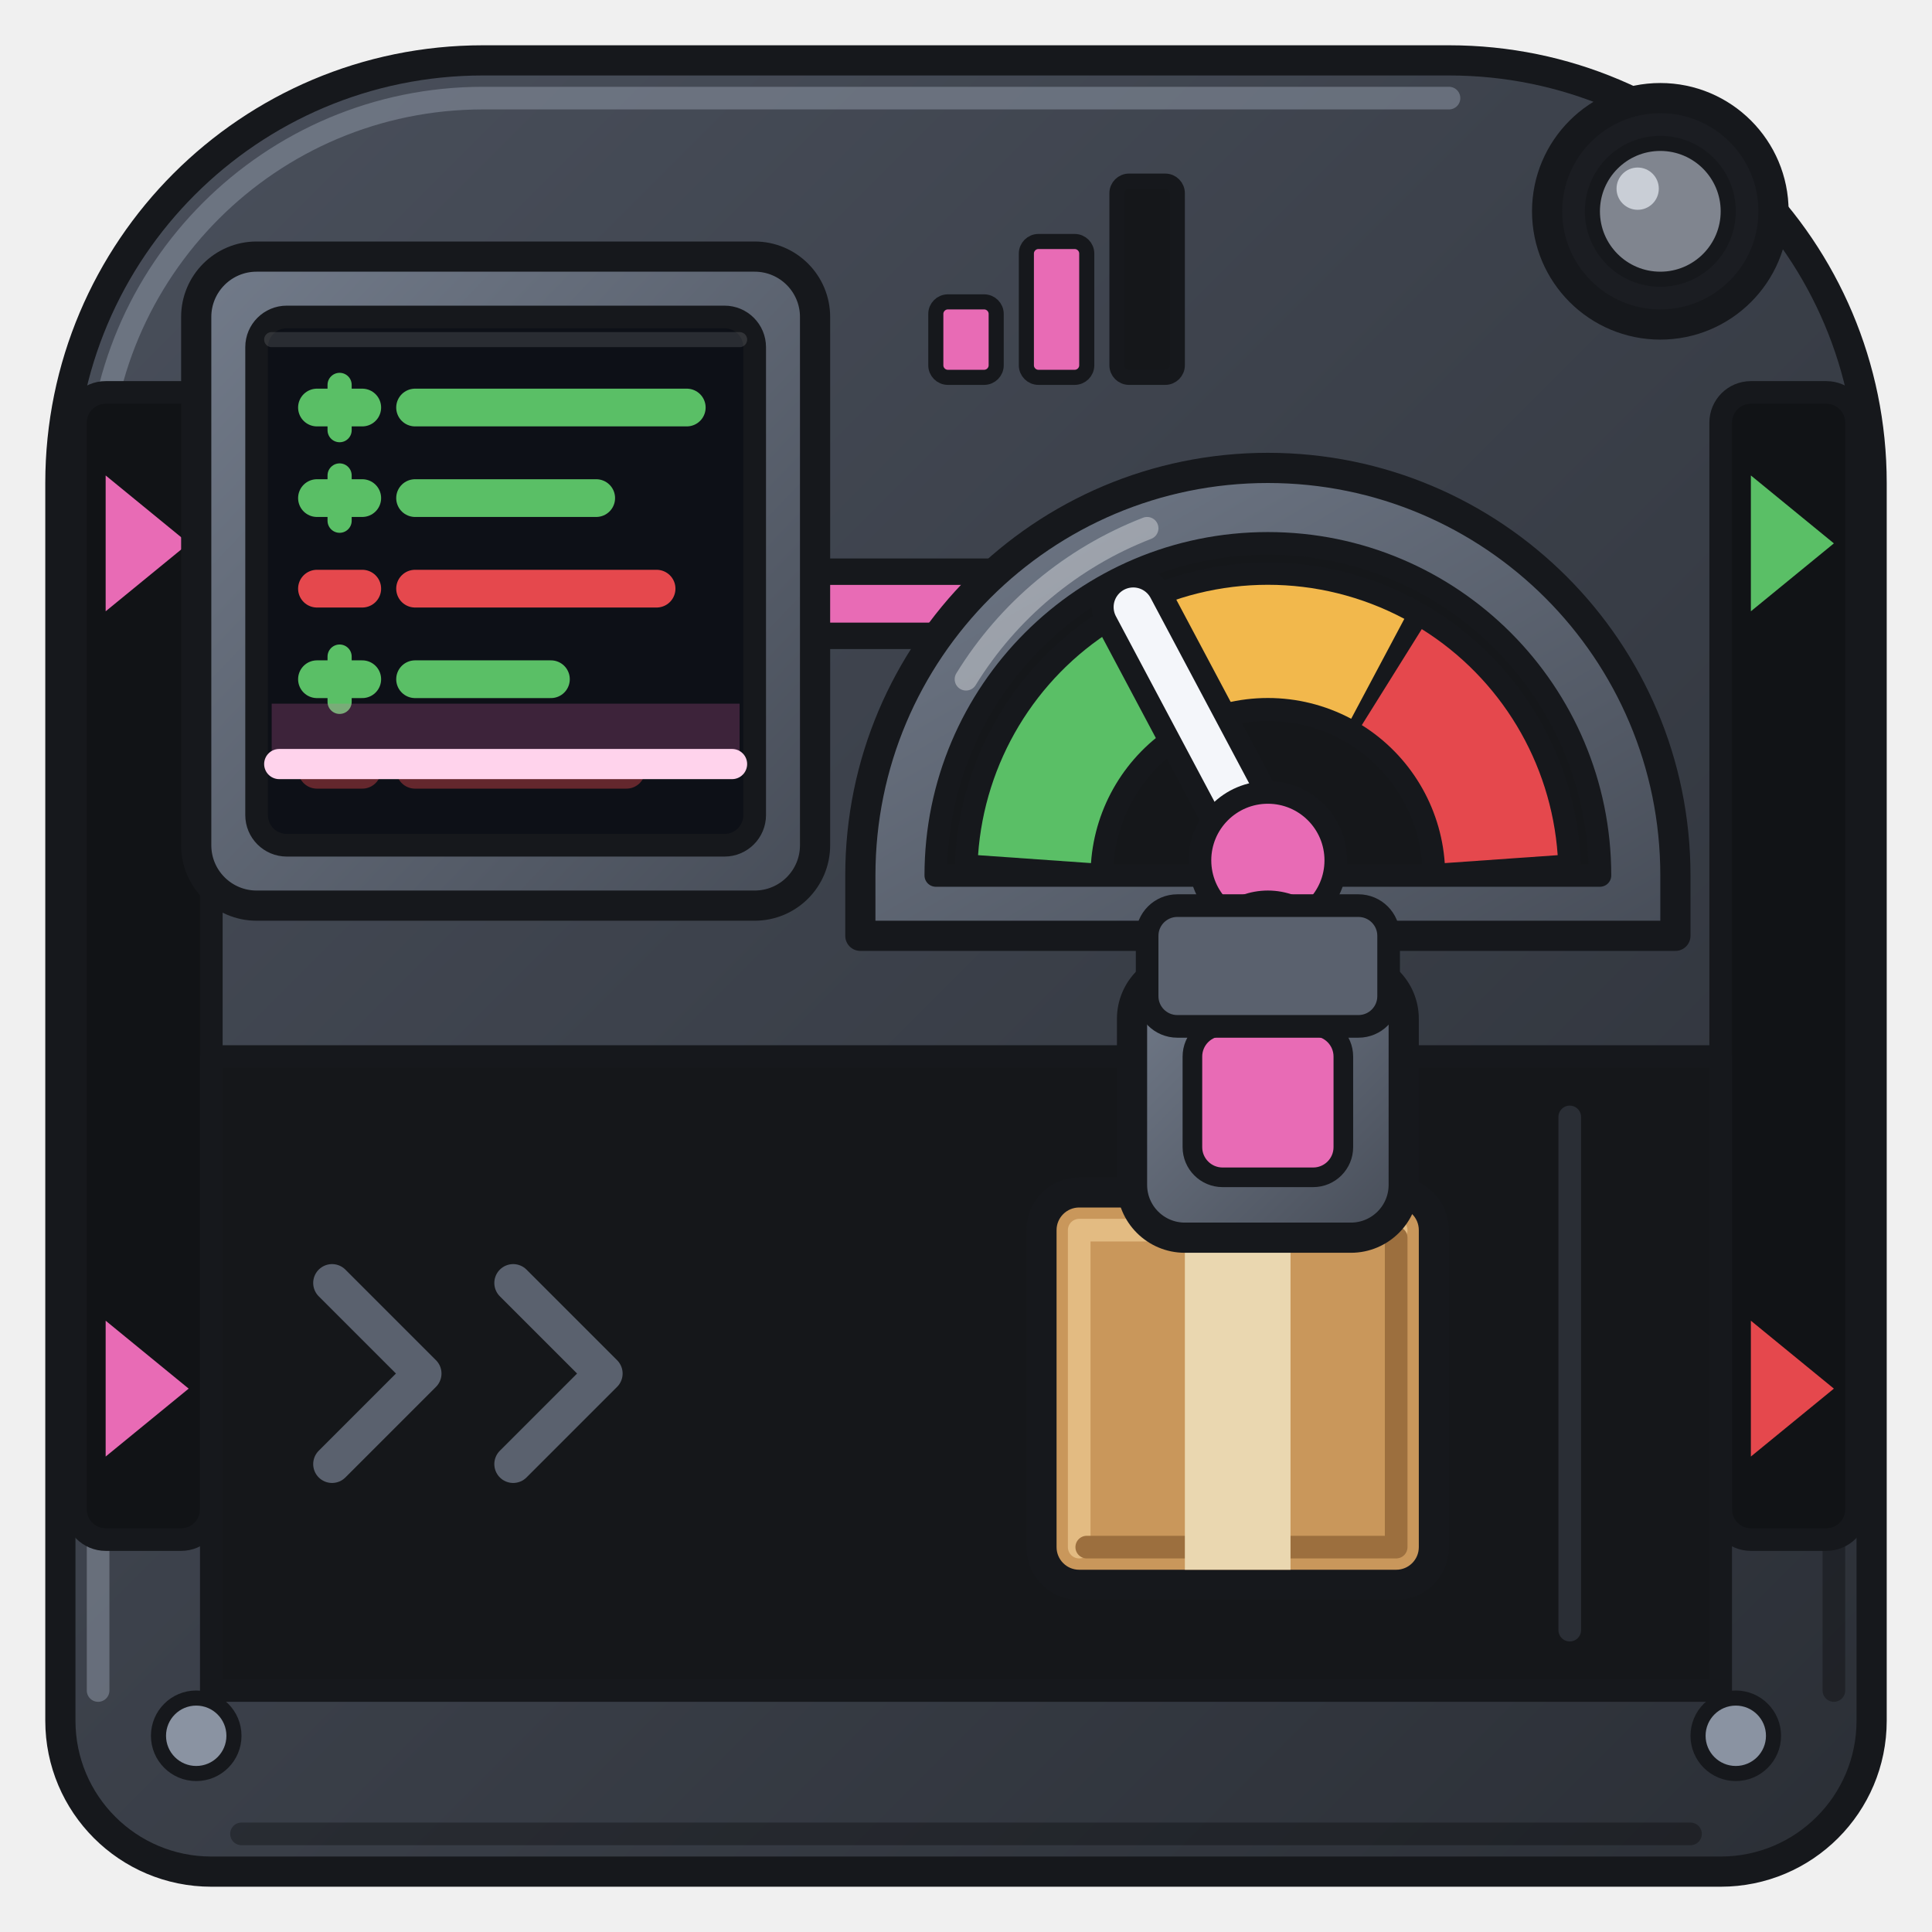
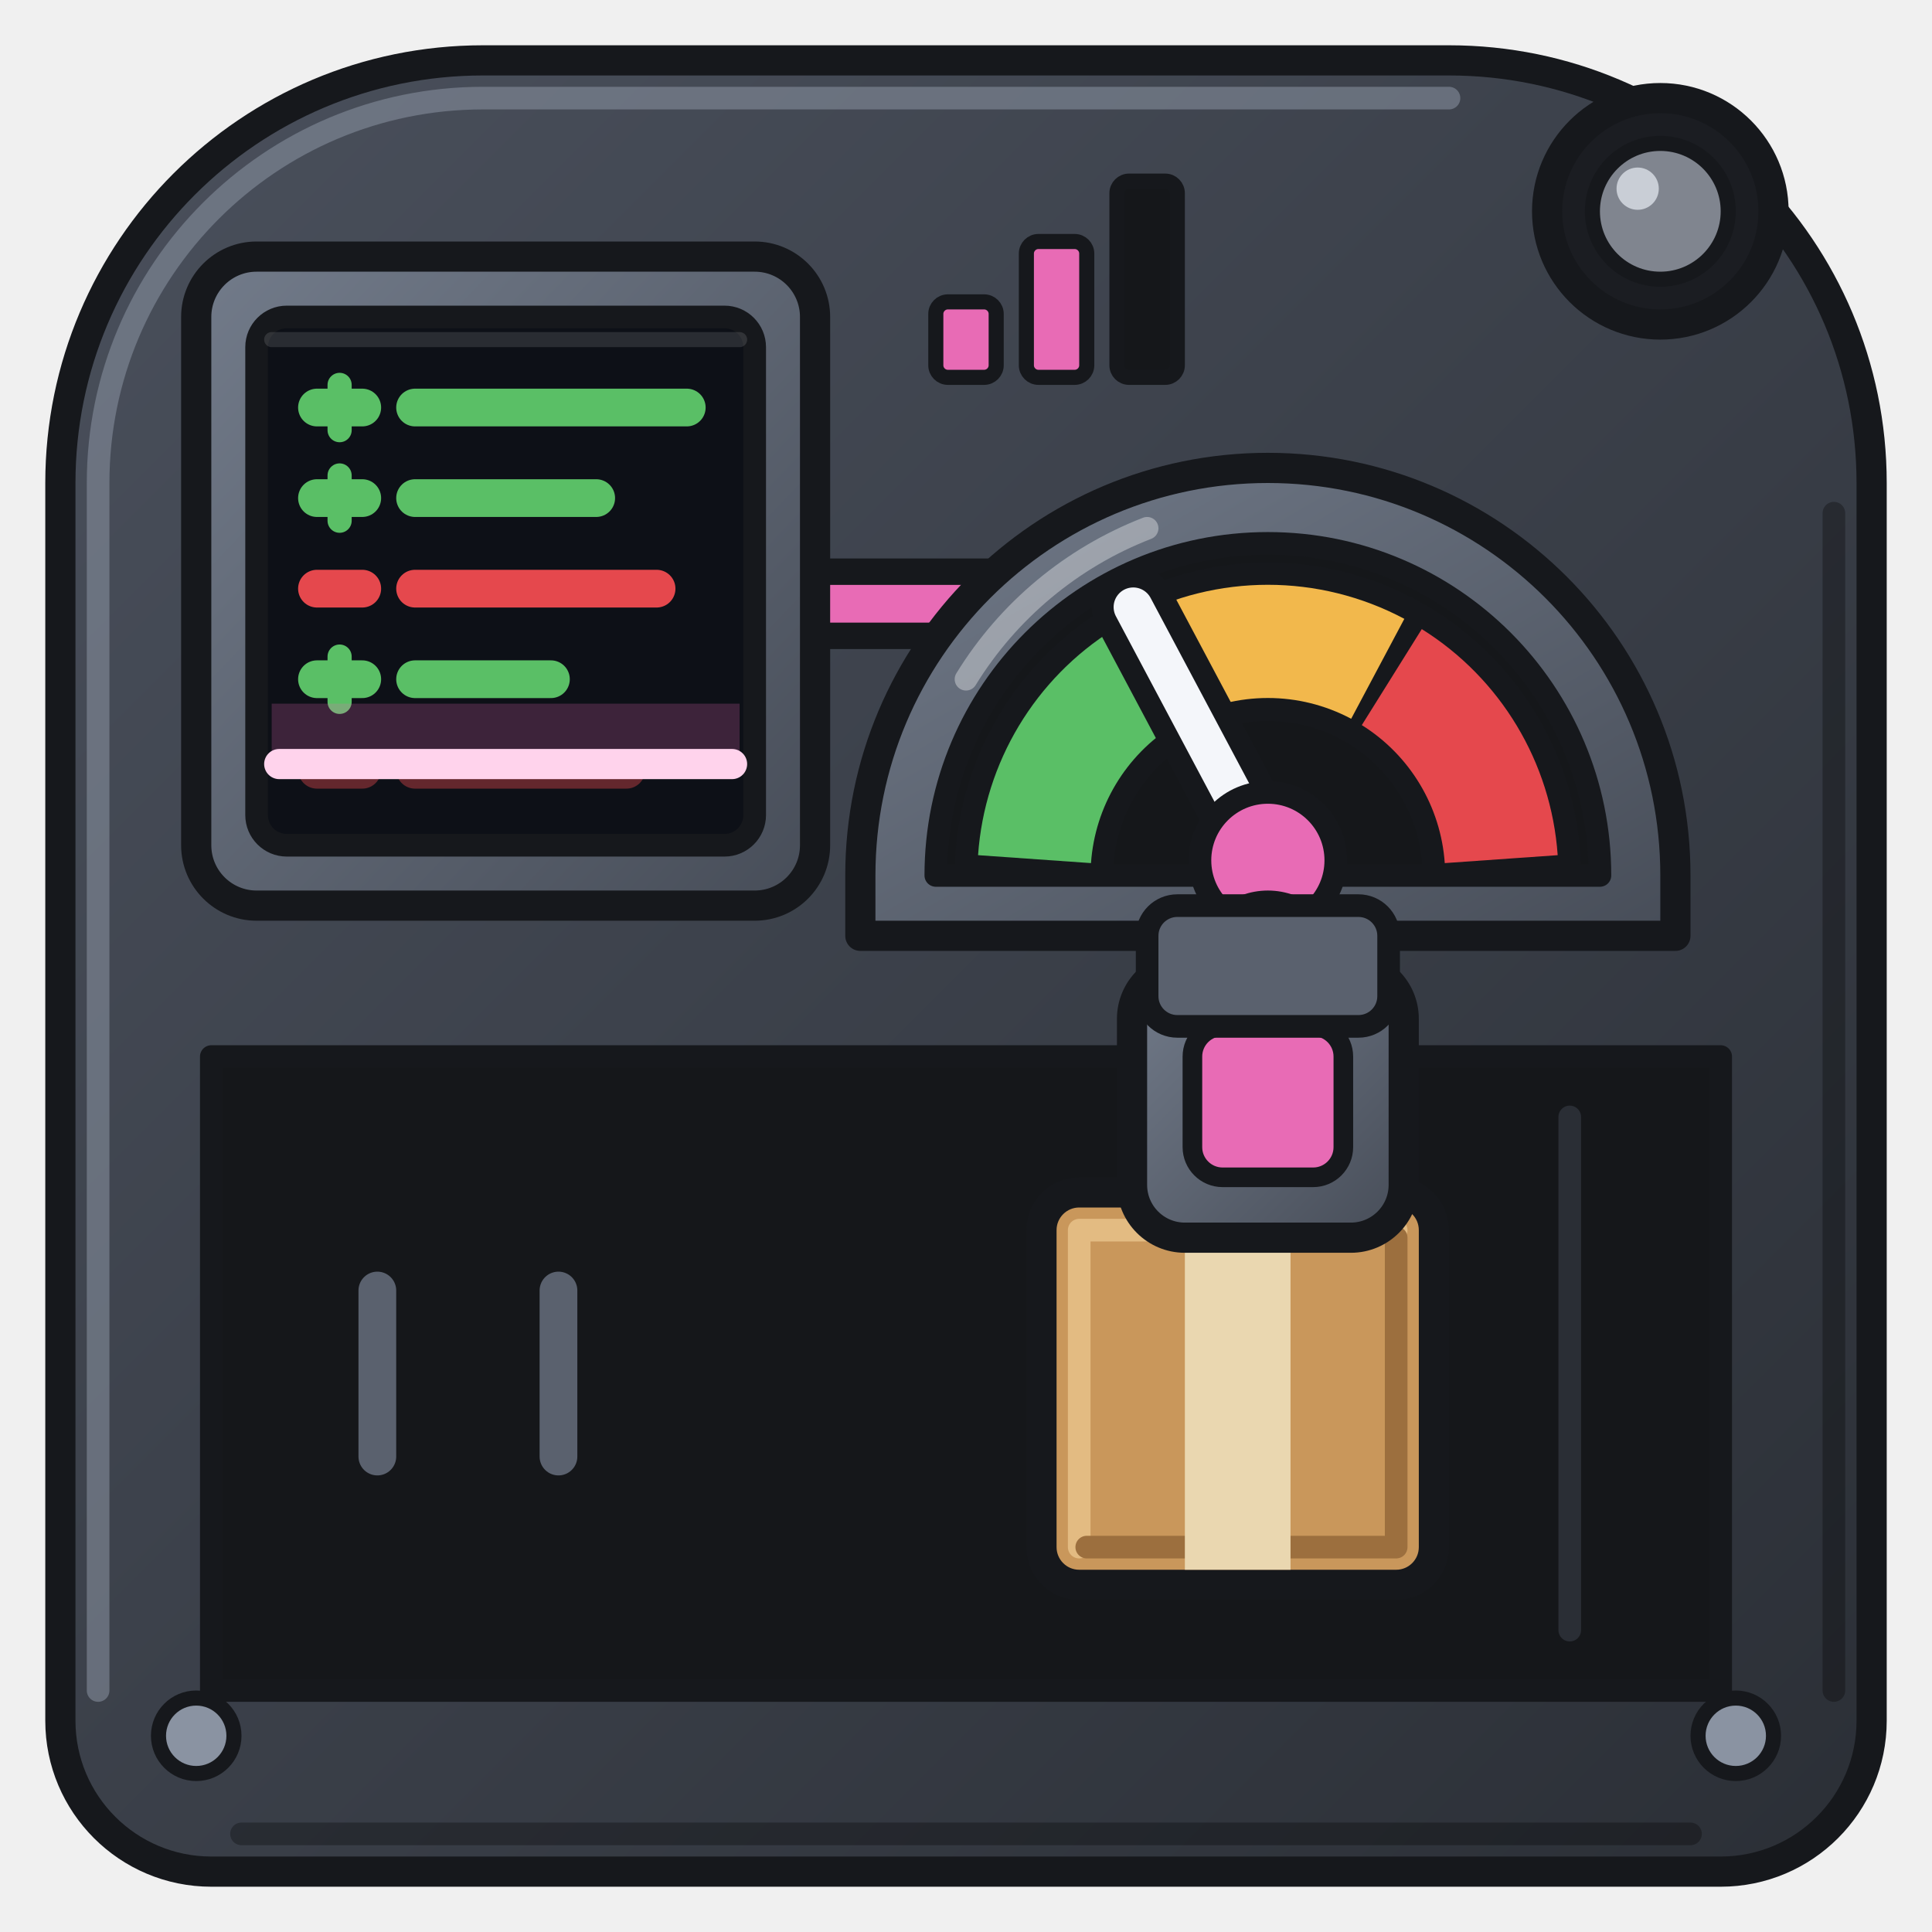
<svg xmlns="http://www.w3.org/2000/svg" width="128" height="128" viewBox="0 0 128 128">
  <defs>
    <linearGradient id="gb" x1="0" y1="0" x2="1" y2="1">
      <stop offset="0" stop-color="#4A505C" />
      <stop offset="1" stop-color="#2B2F36" />
    </linearGradient>
    <linearGradient id="gs" x1="0" y1="0" x2="1" y2="1">
      <stop offset="0" stop-color="#727B8A" />
      <stop offset="1" stop-color="#474D58" />
    </linearGradient>
  </defs>
  <path d="M32,4 H96 A28,28 0 0 1 124,32 V114 A10,10 0 0 1 114,124 H14 A10,10 0 0 1 4,114 V32 A28,28 0 0 1 32,4 Z" fill="url(#gb)" stroke="#16181C" stroke-width="2" stroke-linejoin="round" stroke-linecap="round" />
  <path d="M6.5,112 V32 A25.5,25.5 0 0 1 32,6.5 H96" fill="none" stroke="#8A93A2" stroke-width="1.5" stroke-linejoin="round" stroke-linecap="round" opacity="0.55" />
  <path d="M16,121.5 H112 M121.5,34 V112" fill="none" stroke="#000000" stroke-width="1.5" stroke-linejoin="round" stroke-linecap="round" opacity="0.3" />
  <circle cx="13" cy="115" r="2.5" fill="#8A93A2" stroke="#16181C" stroke-width="1" stroke-linejoin="round" stroke-linecap="round" />
  <circle cx="115" cy="115" r="2.5" fill="#8A93A2" stroke="#16181C" stroke-width="1" stroke-linejoin="round" stroke-linecap="round" />
-   <rect x="5" y="26" width="9" height="76" rx="2" fill="#111316" stroke="#16181C" stroke-width="1.5" stroke-linejoin="round" stroke-linecap="round" />
-   <path d="M7,31.5 L12.5,36 L7,40.5 Z" fill="#E86BB5" />
-   <path d="M7,87.5 L12.5,92 L7,96.5 Z" fill="#E86BB5" />
-   <rect x="114" y="26" width="9" height="76" rx="2" fill="#111316" stroke="#16181C" stroke-width="1.5" stroke-linejoin="round" stroke-linecap="round" />
-   <path d="M116,31.5 L121.5,36 L116,40.5 Z" fill="#5ABF66" />
-   <path d="M116,87.5 L121.5,92 L116,96.5 Z" fill="#E5484D" />
  <rect x="62" y="20" width="4" height="5" rx="0.8" fill="#E86BB5" stroke="#16181C" stroke-width="1" stroke-linejoin="round" stroke-linecap="round" />
  <rect x="68" y="16" width="4" height="9" rx="0.8" fill="#E86BB5" stroke="#16181C" stroke-width="1" stroke-linejoin="round" stroke-linecap="round" />
  <rect x="74" y="12" width="4" height="13" rx="0.8" fill="#15171A" stroke="#16181C" stroke-width="1" stroke-linejoin="round" stroke-linecap="round" />
  <rect x="14" y="70" width="100" height="42" fill="#15171A" stroke="#16181C" stroke-width="1.5" stroke-linejoin="round" stroke-linecap="round" />
-   <path d="M22,85 L28,91 L22,97 M34,85 L40,91 L34,97" fill="none" stroke="#5A616E" stroke-width="2.5" stroke-linejoin="round" stroke-linecap="round" />
+   <path d="M25,85.5 L25,96.5 M37,85.5 L37,96.5" fill="none" stroke="#5A616E" stroke-width="2.5" stroke-linejoin="round" stroke-linecap="round" />
  <path d="M104,74 V108" fill="none" stroke="#2A2E35" stroke-width="1.5" stroke-linejoin="round" stroke-linecap="round" />
  <rect x="69" y="79" width="26" height="26" rx="2.5" fill="#C9975B" stroke="#16181C" stroke-width="2" stroke-linejoin="round" stroke-linecap="round" />
  <path d="M71.5,81.5 H92.5 M71.5,81.5 V102.5" fill="none" stroke="#E3BB82" stroke-width="1.5" stroke-linejoin="round" stroke-linecap="round" />
  <path d="M72,102.5 H92.5 V82" fill="none" stroke="#9C6F3E" stroke-width="1.5" stroke-linejoin="round" stroke-linecap="round" />
  <rect x="78.5" y="80" width="7" height="24" fill="#EAD7B0" />
  <path d="M52,40 L66,40" fill="none" stroke="#16181C" stroke-width="6" stroke-linejoin="round" stroke-linecap="round" />
  <path d="M52,40 L66,40" fill="none" stroke="#E86BB5" stroke-width="2.5" stroke-linejoin="round" stroke-linecap="round" />
  <rect x="13" y="17" width="41" height="43" rx="4" fill="url(#gs)" stroke="#16181C" stroke-width="2" stroke-linejoin="round" stroke-linecap="round" />
  <rect x="17" y="21" width="33" height="35" rx="2" fill="#0D1017" stroke="#16181C" stroke-width="1.5" stroke-linejoin="round" stroke-linecap="round" />
  <path d="M21,27 H24 M27.5,27 H45.5" fill="none" stroke="#5ABF66" stroke-width="2.5" stroke-linejoin="round" stroke-linecap="round" />
  <path d="M22.5,25.5 V28.5" fill="none" stroke="#5ABF66" stroke-width="1.6" stroke-linejoin="round" stroke-linecap="round" />
  <path d="M21,33 H24 M27.5,33 H39.5" fill="none" stroke="#5ABF66" stroke-width="2.5" stroke-linejoin="round" stroke-linecap="round" />
  <path d="M22.5,31.5 V34.5" fill="none" stroke="#5ABF66" stroke-width="1.6" stroke-linejoin="round" stroke-linecap="round" />
  <path d="M21,39 H24 M27.5,39 H43.5" fill="none" stroke="#E5484D" stroke-width="2.5" stroke-linejoin="round" stroke-linecap="round" />
  <path d="M21,45 H24 M27.5,45 H36.5" fill="none" stroke="#5ABF66" stroke-width="2.5" stroke-linejoin="round" stroke-linecap="round" />
  <path d="M22.5,43.5 V46.5" fill="none" stroke="#5ABF66" stroke-width="1.6" stroke-linejoin="round" stroke-linecap="round" />
  <path d="M21,51 H24 M27.5,51 H41.5" fill="none" stroke="#E5484D" stroke-width="2.5" stroke-linejoin="round" stroke-linecap="round" opacity="0.4" />
  <rect x="18" y="46.62" width="31" height="4" fill="#E86BB5" opacity="0.22" />
  <path d="M18.5,50.62 L48.5,50.62" fill="none" stroke="#FFD3EC" stroke-width="2" stroke-linejoin="round" stroke-linecap="round" />
  <path d="M18,22.5 H49" fill="none" stroke="#FFFFFF" stroke-width="1" stroke-linejoin="round" stroke-linecap="round" opacity="0.12" />
  <path d="M57,58 A27,27 0 0 1 111,58 V62 H57 Z" fill="url(#gs)" stroke="#16181C" stroke-width="2" stroke-linejoin="round" stroke-linecap="round" />
  <path d="M62,58 A22,22 0 0 1 106,58 Z" fill="#15171A" stroke="#16181C" stroke-width="1.5" stroke-linejoin="round" stroke-linecap="round" />
  <path d="M68.51,57.46 A15.5,15.5 0 0 1 99.49,57.46" fill="none" stroke="#16181C" stroke-width="10.5" />
  <path d="M68.54,56.92 A15.5,15.5 0 0 1 75.79,44.86" fill="none" stroke="#5ABF66" stroke-width="7.5" />
  <path d="M76.72,44.31 A15.5,15.5 0 0 1 91.28,44.31" fill="none" stroke="#F2B84C" stroke-width="7.5" />
  <path d="M92.21,44.86 A15.5,15.5 0 0 1 99.46,56.92" fill="none" stroke="#E5484D" stroke-width="7.5" />
  <path d="M64,45 A24.5,24.5 0 0 1 76,35" fill="none" stroke="#FFFFFF" stroke-width="1.5" stroke-linejoin="round" stroke-linecap="round" opacity="0.35" />
  <path d="M84,57 L75.08,40.22" fill="none" stroke="#16181C" stroke-width="5.5" stroke-linejoin="round" stroke-linecap="round" />
  <path d="M84,57 L75.08,40.22" fill="none" stroke="#F4F6FA" stroke-width="2.6" stroke-linejoin="round" stroke-linecap="round" />
  <circle cx="84" cy="57" r="4.5" fill="#E86BB5" stroke="#16181C" stroke-width="1.5" stroke-linejoin="round" stroke-linecap="round" />
  <path d="M84,64 L84,73" fill="none" stroke="#16181C" stroke-width="10" stroke-linejoin="round" stroke-linecap="round" />
  <path d="M84,64 L84,73" fill="none" stroke="#8A93A2" stroke-width="6" stroke-linejoin="round" stroke-linecap="round" />
  <g transform="translate(84 73)">
    <rect x="-9" y="-9" width="18" height="18" rx="3.5" fill="url(#gs)" stroke="#16181C" stroke-width="2" stroke-linejoin="round" stroke-linecap="round" />
    <rect x="-5" y="-5" width="10" height="10" rx="2" fill="#E86BB5" stroke="#16181C" stroke-width="1.3" stroke-linejoin="round" stroke-linecap="round" />
    <path d="M-6.5,-6.5 H5" fill="none" stroke="#FFFFFF" stroke-width="1.2" stroke-linejoin="round" stroke-linecap="round" opacity="0.35" />
  </g>
  <rect x="76" y="60" width="16" height="8" rx="2" fill="#5A616E" stroke="#16181C" stroke-width="1.5" stroke-linejoin="round" stroke-linecap="round" />
  <circle cx="110" cy="14" r="7.5" fill="#1B1D22" stroke="#16181C" stroke-width="2" stroke-linejoin="round" stroke-linecap="round" />
  <circle cx="110" cy="14" r="4.5" fill="#80858F" stroke="#16181C" stroke-width="1" stroke-linejoin="round" stroke-linecap="round" />
  <circle cx="108.5" cy="12.5" r="1.4" fill="#C9CED6" />
</svg>
